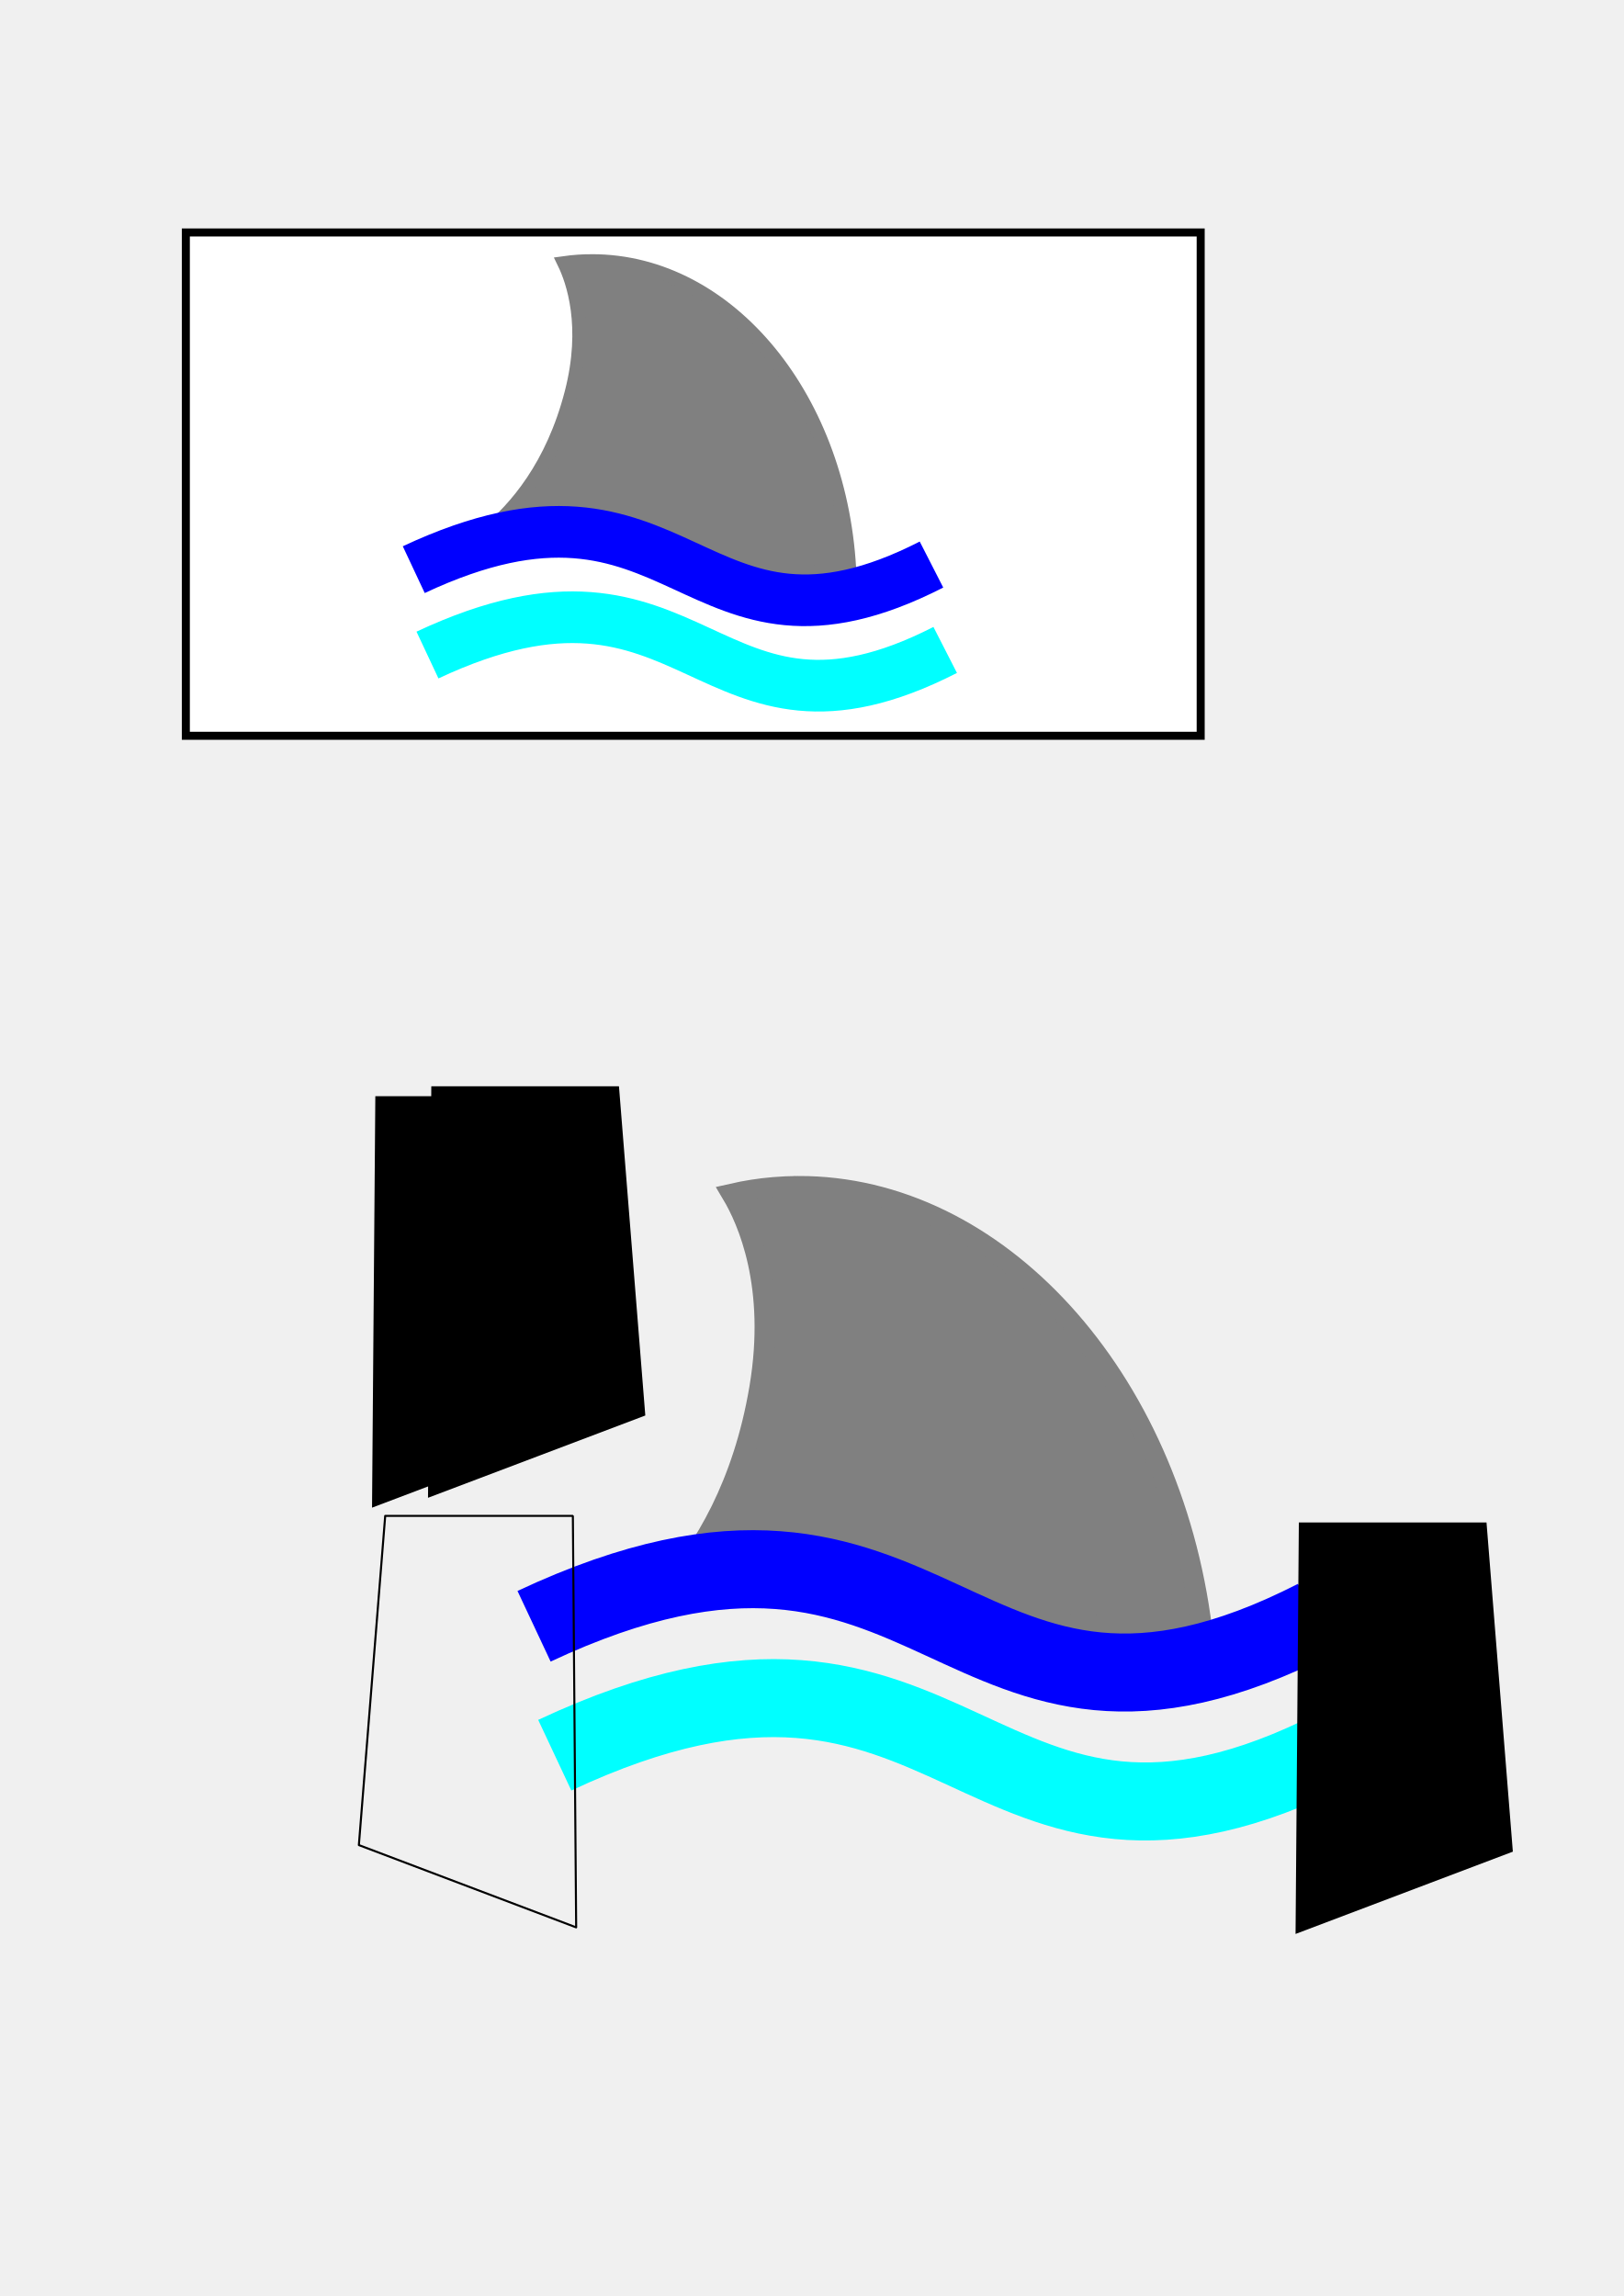
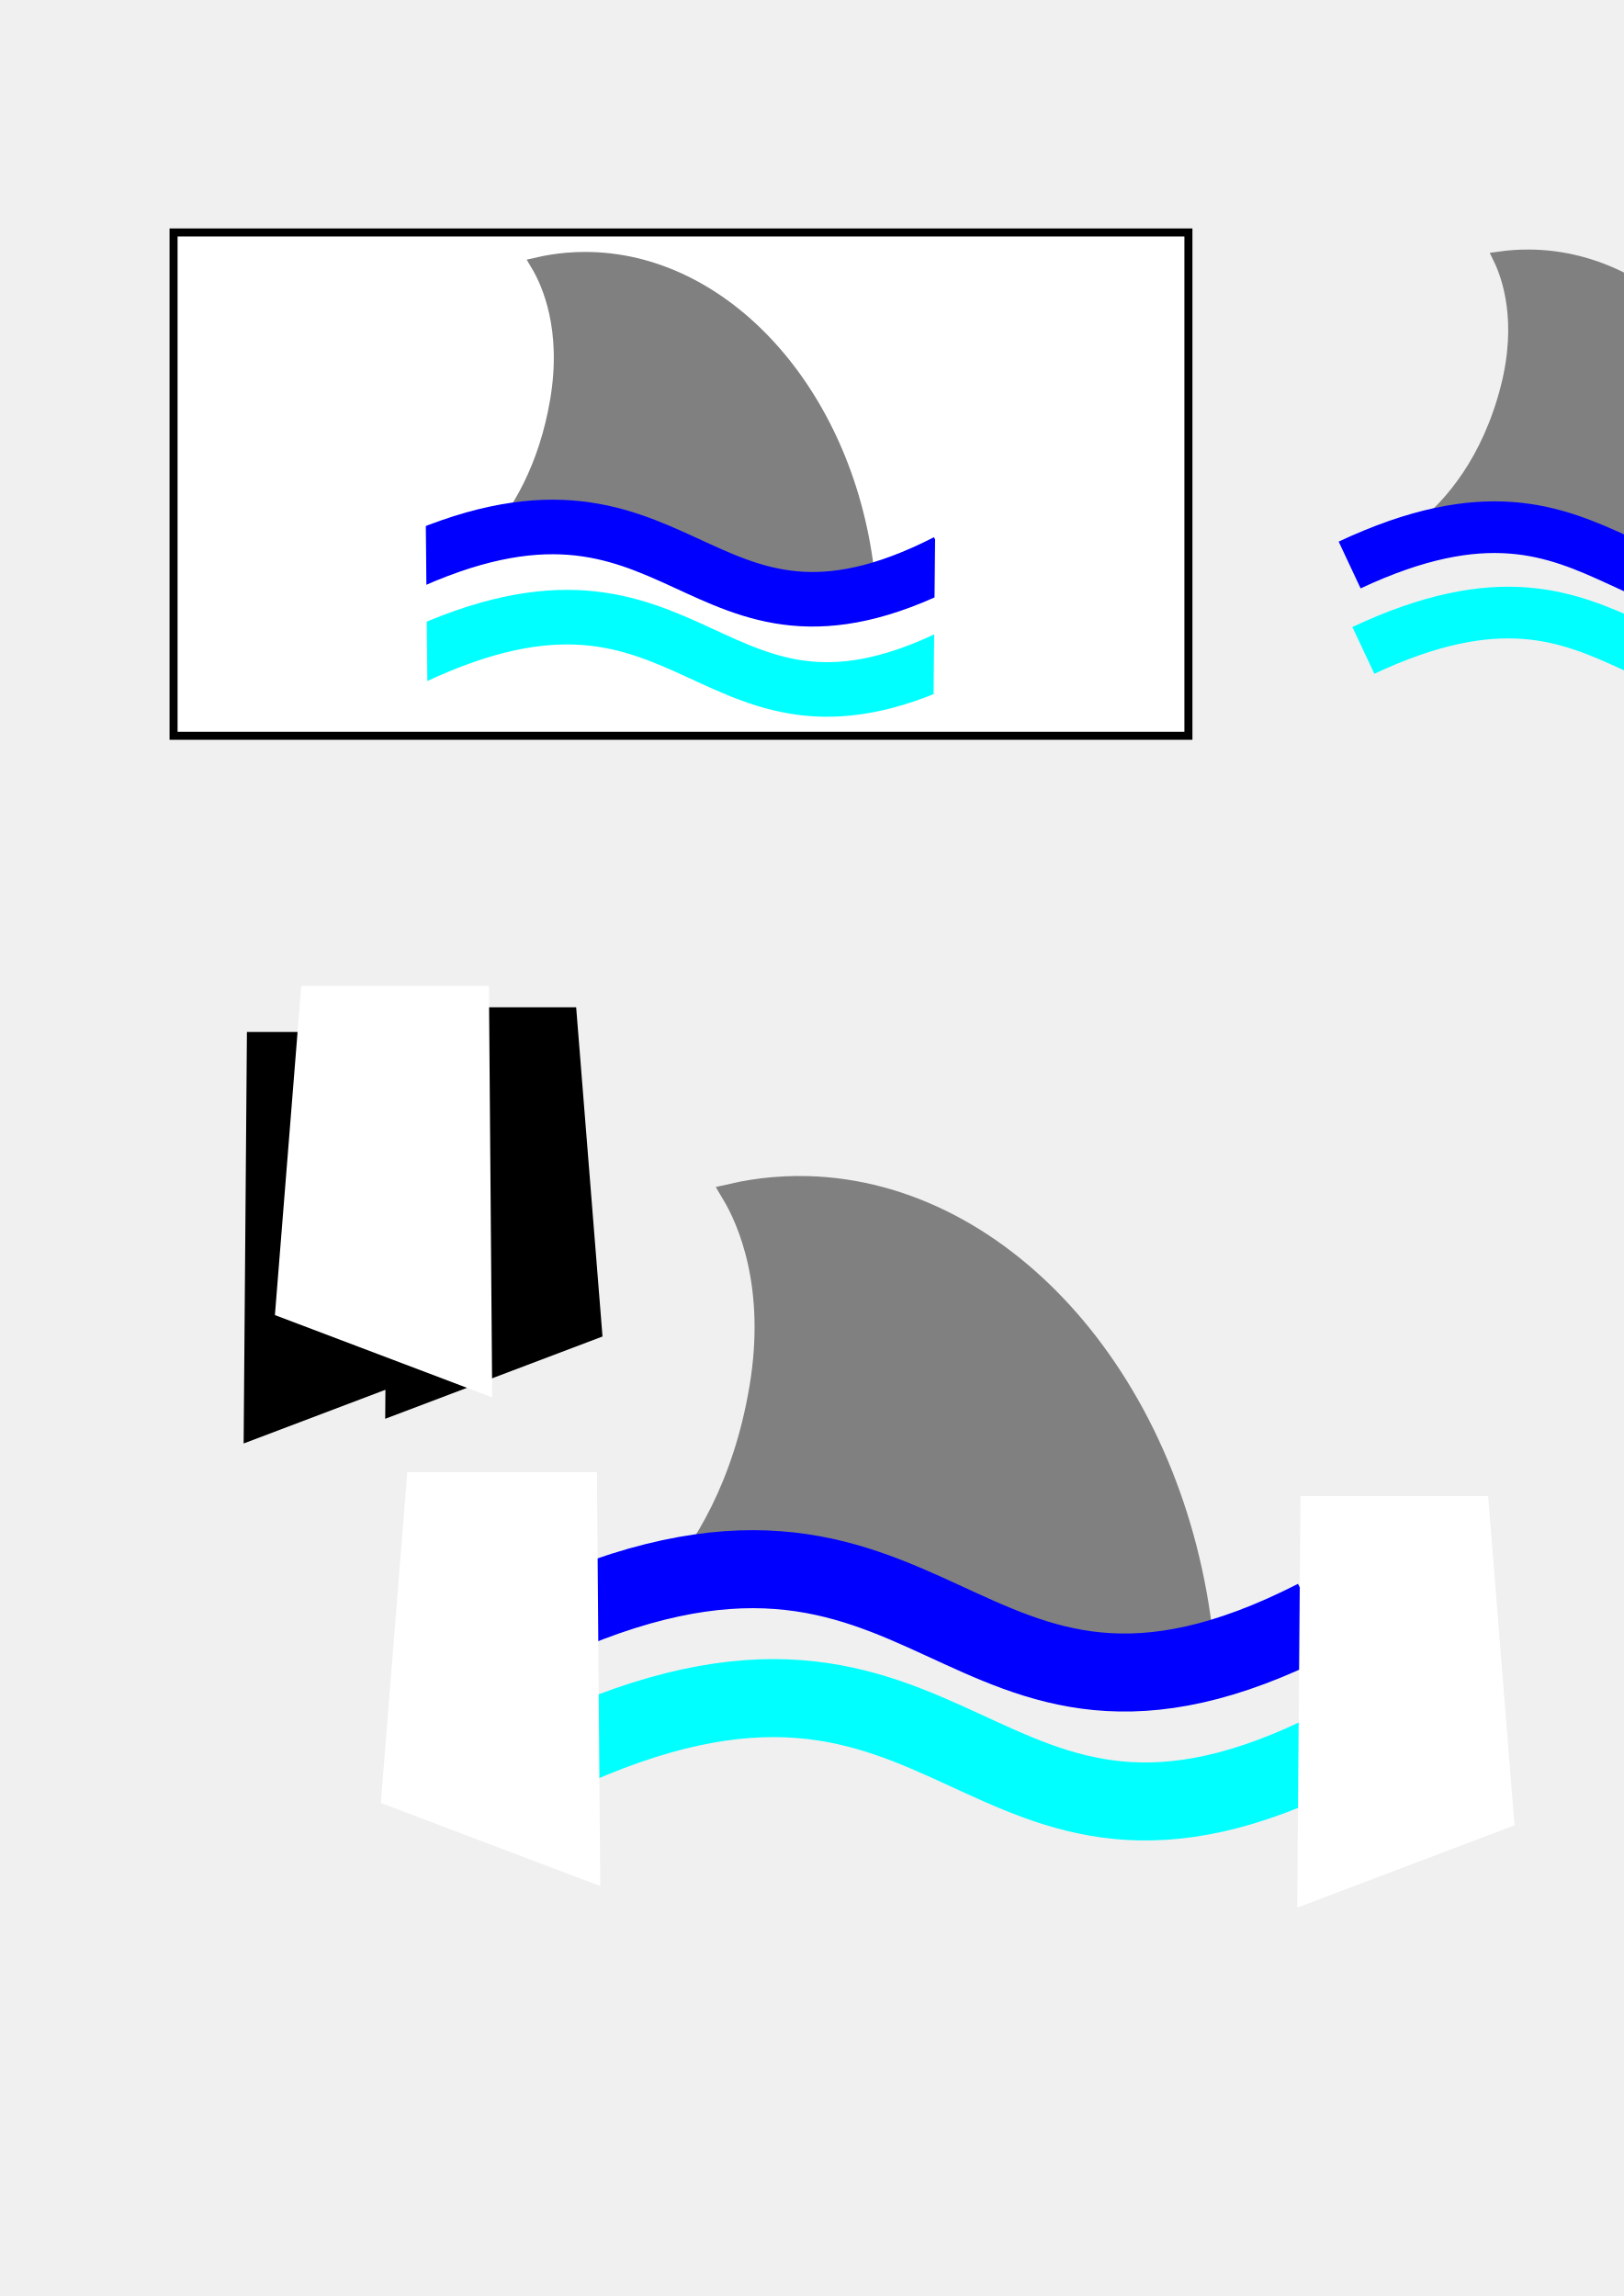
<svg xmlns="http://www.w3.org/2000/svg" width="210mm" height="297mm" viewBox="0 0 210 297" version="1.1" id="svg238">
  <defs id="defs232">
    <rect x="45.436" y="36.883" width="33.943" height="29.934" id="rect242" />
    <rect x="45.436" y="36.883" width="33.943" height="29.934" id="rect242-6" />
    <rect x="45.436" y="36.883" width="33.943" height="29.934" id="rect1201" />
  </defs>
  <g id="layer1">
-     <rect style="fill:#ffffff;stroke:#000000;stroke-width:1.038;stroke-miterlimit:4;stroke-dasharray:none" id="rect1073" width="131.254" height="65.108" x="24.035" y="30.07" />
+     <rect style="fill:#ffffff;stroke:#000000;stroke-width:1.038;stroke-miterlimit:4;stroke-dasharray:none" id="rect1073" width="131.254" height="65.108" x="22.448" y="30.07" />
    <g id="g1490-7-0-2" transform="matrix(0.2893636,0,0,0.1996182,21.3558,132.6405)" style="fill:#000000;stroke:#000000" />
    <g id="g6338" transform="translate(-92.42472,-41.7753)">
      <g id="g6319">
        <rect style="fill:#000000;stroke:#000000;stroke-width:0.966;stroke-miterlimit:4;stroke-dasharray:none" id="rect5922-8" width="37.513" height="5.345" x="79.35" y="156.843" transform="matrix(0.9819632,0.1890723,-0.2301987,0.9731437,0,0)" />
        <g id="g6302">
          <g id="g5659-4-3" transform="matrix(0.3895132,0,0,0.3253118,14.23631,103.4067)" style="fill:#000000;stroke:#000000">
            <g id="g1490-7-5" transform="matrix(0.742885,0,0,0.7618323,-9.03796,67.49491)" style="fill:#000000;stroke:#000000">
              <rect style="fill:#000000;stroke:#000000;stroke-width:1.034;stroke-miterlimit:4;stroke-dasharray:none" id="rect1456-7-6-7" width="25.423" height="38.276" x="70.518" y="124.334" ry="0.086" />
              <circle style="fill:#000000;stroke:#000000;stroke-width:1.44;stroke-miterlimit:4;stroke-dasharray:none" id="path1458-7-3-9" cx="83.218" cy="123.446" r="12.509" />
            </g>
            <path style="fill:#000000;stroke:#000000;stroke-width:0.265px;stroke-linecap:butt;stroke-linejoin:miter;stroke-opacity:1" d="m 62.299,181.902 c -0.293,12.044 2.381,12.867 8.291,14.091 l -1.4,18.955 C 52.579,212.668 42.131,204.472 43.165,188.703" id="path5617-0-1" />
          </g>
          <g id="g6251">
            <rect style="fill:#000000;stroke:#000000;stroke-width:1.034;stroke-miterlimit:4;stroke-dasharray:none" id="rect1456-7-6-0-3" width="25.423" height="38.276" x="70.518" y="124.334" ry="0.086" transform="matrix(0.2893636,0,0,0.1996182,21.3558,132.6405)" />
            <circle style="fill:#000000;stroke:#000000;stroke-width:1.44;stroke-miterlimit:4;stroke-dasharray:none" id="path1458-7-3-8-5" cx="83.218" cy="123.446" r="12.509" transform="matrix(0.2893636,0,0,0.1996182,21.3558,132.6405)" />
            <path style="fill:#000000;stroke:#000000;stroke-width:0.094px;stroke-linecap:butt;stroke-linejoin:miter;stroke-opacity:1" d="m 49.187,164.166 c -0.078,1.964 0.819,4.487 3.121,4.885 l -0.025,6.1 c -6.47,-0.742 -10.838,-5.705 -10.625,-10.391" id="path5617-0-8-0" />
          </g>
          <g id="g6251-3" transform="translate(10.02593,2.034777)">
            <rect style="fill:#000000;stroke:#000000;stroke-width:0.235;stroke-miterlimit:4;stroke-dasharray:none" id="rect1456-7-6-0-3-6" width="7.4" height="6.925" x="41.724" y="157.336" ry="0.105" rx="0" />
            <circle style="fill:#000000;stroke:#000000;stroke-width:1.44;stroke-miterlimit:4;stroke-dasharray:none" id="path1458-7-3-8-5-0" cx="83.218" cy="123.446" transform="matrix(0.2893636,0,0,0.1996182,21.3558,132.6405)" r="12.509" />
            <path style="fill:#000000;stroke:#000000;stroke-width:0.094px;stroke-linecap:butt;stroke-linejoin:miter;stroke-opacity:1" d="m 49.187,164.166 c 0.113,3.715 1.028,4.606 3.33,5.004 L 52.283,175.151 c -6.47,-0.742 -11.06,-6.393 -10.593,-11.721" id="path5617-0-8-0-8" />
          </g>
        </g>
      </g>
      <ellipse style="fill:#ffffff;stroke:#808080;stroke-width:1.195;stroke-miterlimit:4;stroke-dasharray:none" id="path5926-2" cx="75.517" cy="176.904" rx="4.149" ry="4.125" />
    </g>
    <g id="g6338-2" transform="matrix(2.084832,0,0,2.084832,-184.0873,-275.0325)">
      <g id="g6319-7">
        <rect style="fill:#000000;stroke:#000000;stroke-width:0.966;stroke-miterlimit:4;stroke-dasharray:none" id="rect5922-8-5" width="37.513" height="5.345" x="79.35" y="156.843" transform="matrix(0.9819632,0.1890723,-0.2301987,0.9731437,0,0)" />
        <g id="g6302-4">
          <g id="g5659-4-3-1" transform="matrix(0.3895132,0,0,0.3253118,14.23631,103.4067)" style="fill:#000000;stroke:#000000">
            <g id="g1490-7-5-9" transform="matrix(0.742885,0,0,0.7618323,-9.03796,67.49491)" style="fill:#000000;stroke:#000000">
              <rect style="fill:#000000;stroke:#000000;stroke-width:1.034;stroke-miterlimit:4;stroke-dasharray:none" id="rect1456-7-6-7-5" width="25.423" height="38.276" x="70.518" y="124.334" ry="0.086" />
              <circle style="fill:#000000;stroke:#000000;stroke-width:1.44;stroke-miterlimit:4;stroke-dasharray:none" id="path1458-7-3-9-7" cx="83.218" cy="123.446" r="12.509" />
            </g>
            <path style="fill:#000000;stroke:#000000;stroke-width:0.265px;stroke-linecap:butt;stroke-linejoin:miter;stroke-opacity:1" d="m 62.299,181.902 c -0.293,12.044 2.381,12.867 8.291,14.091 l -1.4,18.955 C 52.579,212.668 42.131,204.472 43.165,188.703" id="path5617-0-1-1" />
          </g>
          <g id="g6251-5">
            <rect style="fill:#000000;stroke:#000000;stroke-width:1.034;stroke-miterlimit:4;stroke-dasharray:none" id="rect1456-7-6-0-3-0" width="25.423" height="38.276" x="70.518" y="124.334" ry="0.086" transform="matrix(0.2893636,0,0,0.1996182,21.3558,132.6405)" />
            <circle style="fill:#000000;stroke:#000000;stroke-width:1.44;stroke-miterlimit:4;stroke-dasharray:none" id="path1458-7-3-8-5-4" cx="83.218" cy="123.446" r="12.509" transform="matrix(0.2893636,0,0,0.1996182,21.3558,132.6405)" />
            <path style="fill:#000000;stroke:#000000;stroke-width:0.094px;stroke-linecap:butt;stroke-linejoin:miter;stroke-opacity:1" d="m 49.187,164.166 c -0.078,1.964 0.819,4.487 3.121,4.885 l -0.025,6.1 c -6.47,-0.742 -10.838,-5.705 -10.625,-10.391" id="path5617-0-8-0-3" />
          </g>
          <g id="g6251-3-0" transform="translate(10.02593,2.034777)">
            <rect style="fill:#000000;stroke:#000000;stroke-width:0.235;stroke-miterlimit:4;stroke-dasharray:none" id="rect1456-7-6-0-3-6-4" width="7.4" height="6.925" x="41.724" y="157.336" ry="0.105" rx="0" />
            <circle style="fill:#000000;stroke:#000000;stroke-width:1.44;stroke-miterlimit:4;stroke-dasharray:none" id="path1458-7-3-8-5-0-1" cx="83.218" cy="123.446" transform="matrix(0.2893636,0,0,0.1996182,21.3558,132.6405)" r="12.509" />
            <path style="fill:#000000;stroke:#000000;stroke-width:0.094px;stroke-linecap:butt;stroke-linejoin:miter;stroke-opacity:1" d="m 49.187,164.166 c 0.113,3.715 1.028,4.606 3.33,5.004 L 52.283,175.151 c -6.47,-0.742 -11.06,-6.393 -10.593,-11.721" id="path5617-0-8-0-8-0" />
          </g>
        </g>
      </g>
      <ellipse style="fill:#ffffff;stroke:#808080;stroke-width:1.195;stroke-miterlimit:4;stroke-dasharray:none" id="path5926-2-0" cx="75.517" cy="176.904" rx="4.149" ry="4.125" />
    </g>
-     <g id="g1068">
+     <g id="g1068" transform="translate(121.0414,-0.6021963)">
      <path id="path56" style="fill:#808080;stroke:#808080;stroke-width:1.748" d="m 76.553,33.754 a 33.385,42.972 0 0 0 -3.607,0.253 c 1.161,2.386 3.171,8.182 0.955,16.785 -2.439,9.467 -7.239,15.032 -11.024,18.111 l 47.03,5.722 a 33.385,42.972 0 0 0 -33.345,-40.87 33.385,42.972 0 0 0 -0.008,0 z" />
      <g id="g1062">
        <path style="fill:none;fill-rule:nonzero;stroke:#0000ff;stroke-width:6.683;stroke-linecap:butt;stroke-linejoin:miter;stroke-miterlimit:4;stroke-dasharray:none;stroke-opacity:1" d="M 120.473,73.028 C 89.27,88.975 88.634,57.212 53.514,73.687" id="path86" />
        <path style="fill:none;fill-rule:nonzero;stroke:#00ffff;stroke-width:6.683;stroke-linecap:butt;stroke-linejoin:miter;stroke-miterlimit:4;stroke-dasharray:none;stroke-opacity:1" d="M 122.246,84.074 C 91.044,100.021 90.407,68.258 55.287,84.733" id="path86-1" />
      </g>
    </g>
    <path id="path56-1" style="fill:#808080;stroke:#808080;stroke-width:2.395" d="m -47.263,141.832 a 41.543,64.882 0 0 0 -40.367,49.623 l 81.871,12.086 a 41.543,64.882 0 0 0 -41.494,-61.709 41.543,64.882 0 0 0 -0.01,0 z" />
    <path style="fill:#000000;fill-rule:nonzero;stroke:none;stroke-width:0.265px;stroke-linecap:butt;stroke-linejoin:miter;stroke-opacity:1" d="m -93.854,220.469 c 5.659,-5.001 13.638,-12.051 22.985,-20.31 0.379,-0.165 3.821,-1.739 8.225,-6.593 2.184,-2.407 4.597,-5.662 6.809,-9.981 2.152,-4.201 4.136,-9.454 5.52,-15.974 1.833,-8.633 1.364,-15.463 0.361,-20.228 -0.974,-4.627 -2.426,-7.133 -2.438,-7.153 l -0.073,-0.125 -0.144,-0.002 c -15.724,-0.185 -31.447,-0.37 -46.548,-0.548 l -0.136,-0.002 -0.077,0.112 c -4.561,6.614 -8.917,12.929 -12.841,18.619 l -0.069,0.1 0.034,0.116 c 7.311,25.154 13.552,46.624 17.977,61.849 z m 0.076,-0.262 c -4.418,-15.201 -10.646,-36.629 -17.943,-61.732 3.833,-5.558 8.161,-11.834 12.695,-18.407 14.917,0.176 30.589,0.36 46.263,0.545 0.295,0.552 1.479,2.923 2.31,6.876 0.989,4.698 1.456,11.456 -0.361,20.017 -1.375,6.478 -3.344,11.687 -5.475,15.848 -2.191,4.277 -4.578,7.495 -6.733,9.871 -4.595,5.064 -8.113,6.495 -8.089,6.484 l -0.065,0.042 c -9.361,8.271 -17.35,15.331 -23.016,20.337 z" id="path968-4" />
    <path id="path56-5" style="fill:#808080;stroke:#808080;stroke-width:2.395" d="m -119.205,70.349 a 41.543,64.882 0 0 0 -4.489,0.382 c 1.444,3.602 3.946,12.354 1.188,25.343 -3.034,14.294 -9.008,22.696 -13.718,27.345 l 58.523,8.639 a 41.543,64.882 0 0 0 -41.494,-61.709 41.543,64.882 0 0 0 -0.01,0 z" />
-     <path id="path56-9" style="fill:#808080;stroke:#808080;stroke-width:2.639" d="m 103.238,153.441 a 64.882,50.407 85.117 0 0 -3.196,0.142 64.882,50.407 85.117 0 0 -0.012,10e-4 64.882,50.407 85.117 0 0 -5.394,0.844 c 2.053,3.44 5.822,11.901 3.594,25.128 -2.111,12.534 -7.23,20.937 -11.994,26.299 l 13.836,-1.344 17.376,4.908 38.011,1.363 a 64.882,50.407 85.117 0 0 -52.22,-57.342 z" />
-     <path style="fill:none;fill-rule:nonzero;stroke:#0000ff;stroke-width:10.091;stroke-linecap:butt;stroke-linejoin:miter;stroke-miterlimit:4;stroke-dasharray:none;stroke-opacity:1" d="m 170.171,209.371 c -47.111,24.079 -48.072,-23.879 -101.099,0.995" id="path86-2" />
-     <path style="fill:none;fill-rule:nonzero;stroke:#00ffff;stroke-width:10.091;stroke-linecap:butt;stroke-linejoin:miter;stroke-miterlimit:4;stroke-dasharray:none;stroke-opacity:1" d="m 172.849,226.049 c -47.111,24.079 -48.072,-23.879 -101.099,0.995" id="path86-1-6" />
-     <path style="fill:#000000;fill-rule:nonzero;stroke:none;stroke-width:0.265px;stroke-linecap:butt;stroke-linejoin:miter;stroke-opacity:1" d="m 73.96,196.09 c 0.079,9.818 0.244,30.503 0.424,53.034 -9.356,-3.544 -19.509,-7.39 -27.83,-10.542 1,-12.499 2.231,-27.893 3.389,-42.361 10.261,0 19.677,0 24.149,0 z m 0.132,-0.133 c -4.49,0 -13.963,0 -24.272,0 a 0.132,0.132 2.287 0 0 -0.132,0.122 c -1.16,14.503 -2.396,29.948 -3.407,42.582 a 0.132,0.132 12.643 0 0 0.085,0.134 c 8.338,3.158 18.532,7.02 28.104,10.645 a 0.132,0.132 10.144 0 0 0.179,-0.125 c -0.181,-22.606 -0.347,-43.381 -0.426,-53.227 z" id="path1098" />
-     <path style="fill:#000000;fill-rule:nonzero;stroke:none;stroke-width:0.265px;stroke-linecap:butt;stroke-linejoin:miter;stroke-opacity:1" d="m 167.985,196.94 -0.426,53.227 28.104,-10.645 -3.407,-42.582 z" id="path1098-2" />
-     <path style="fill:#000000;fill-rule:nonzero;stroke:none;stroke-width:0.265px;stroke-linecap:butt;stroke-linejoin:miter;stroke-opacity:1" d="m 55.782,140.52 -0.426,53.227 28.104,-10.645 -3.407,-42.582 z" id="path1098-2-7" />
-     <path style="fill:#000000;fill-rule:nonzero;stroke:none;stroke-width:0.265px;stroke-linecap:butt;stroke-linejoin:miter;stroke-opacity:1" d="m 48.543,141.797 -0.426,53.227 28.104,-10.645 -3.407,-42.582 z" id="path1098-2-8" />
+     <path style="fill:#000000;fill-rule:nonzero;stroke:none;stroke-width:0.265px;stroke-linecap:butt;stroke-linejoin:miter;stroke-opacity:1" d="m 50.246,130.3 -0.426,53.227 28.104,-10.645 -3.407,-42.582 z" id="path1098-2-7" />
+     <path style="fill:#000000;fill-rule:nonzero;stroke:none;stroke-width:0.265px;stroke-linecap:butt;stroke-linejoin:miter;stroke-opacity:1" d="m 31.936,133.494 -0.426,53.227 28.104,-10.645 -3.407,-42.582 z" id="path1098-2-8" />
+     <g id="g1186">
+       <path id="path56-9" style="fill:#808080;stroke:#808080;stroke-width:2.639" d="m 103.238,153.441 a 64.882,50.407 85.117 0 0 -3.196,0.142 64.882,50.407 85.117 0 0 -0.012,10e-4 64.882,50.407 85.117 0 0 -5.394,0.844 c 2.053,3.44 5.822,11.901 3.594,25.128 -2.111,12.534 -7.23,20.937 -11.994,26.299 l 13.836,-1.344 17.376,4.908 38.011,1.363 a 64.882,50.407 85.117 0 0 -52.22,-57.342 z" />
+       <g id="g1178">
+         <path style="fill:none;fill-rule:nonzero;stroke:#0000ff;stroke-width:10.091;stroke-linecap:butt;stroke-linejoin:miter;stroke-miterlimit:4;stroke-dasharray:none;stroke-opacity:1" d="m 170.171,209.371 c -47.111,24.079 -48.072,-23.879 -101.099,0.995" id="path86-2" />
+         <path style="fill:none;fill-rule:nonzero;stroke:#00ffff;stroke-width:10.091;stroke-linecap:butt;stroke-linejoin:miter;stroke-miterlimit:4;stroke-dasharray:none;stroke-opacity:1" d="m 172.849,226.049 c -47.111,24.079 -48.072,-23.879 -101.099,0.995" id="path86-1-6" />
+         <path style="fill:#ffffff;fill-rule:nonzero;stroke:none;stroke-width:0.265px;stroke-linecap:butt;stroke-linejoin:miter;stroke-opacity:1" d="m 168.198,193.534 -0.426,53.227 28.104,-10.645 -3.407,-42.582 z" id="path1098-2" />
+         <path style="fill:#ffffff;fill-rule:nonzero;stroke:#ffffff;stroke-width:0.265px;stroke-linecap:butt;stroke-linejoin:miter;stroke-opacity:1" d="m 77.073,190.553 0.426,53.227 -28.104,-10.645 3.407,-42.582 z" id="path1098" />
+       </g>
+     </g>
+     <path style="fill:#ffffff;fill-rule:nonzero;stroke:none;stroke-width:0.265px;stroke-linecap:butt;stroke-linejoin:miter;stroke-opacity:1" d="m 63.234,127.532 0.426,53.227 -28.104,-10.645 3.407,-42.582 z" id="path1098-2-71" />
+     <g id="g1247" transform="matrix(1.097621,0,0,1.097621,-8.426053,-5.004568)">
+       <path id="path56-9-0" style="fill:#808080;stroke:#808080;stroke-width:1.682" d="m 76.533,35.091 a 41.35,32.125 85.117 0 0 -2.037,0.09 41.35,32.125 85.117 0 0 -0.008,6.38e-4 41.35,32.125 85.117 0 0 -3.438,0.538 c 1.308,2.192 3.71,7.585 2.29,16.014 -1.346,7.988 -4.607,13.343 -7.644,16.76 l 8.818,-0.856 11.074,3.128 24.225,0.869 A 41.35,32.125 85.117 0 0 76.533,35.091 Z" />
+       <g id="g1239">
+         <path style="fill:none;fill-rule:nonzero;stroke:#0000ff;stroke-width:6.431;stroke-linecap:butt;stroke-linejoin:miter;stroke-miterlimit:4;stroke-dasharray:none;stroke-opacity:1" d="M 119.19,70.735 C 89.166,86.081 88.554,55.517 54.76,71.369" id="path86-2-5" />
+         <path style="fill:none;fill-rule:nonzero;stroke:#00ffff;stroke-width:6.431;stroke-linecap:butt;stroke-linejoin:miter;stroke-miterlimit:4;stroke-dasharray:none;stroke-opacity:1" d="M 120.897,81.364 C 90.872,96.71 90.26,66.145 56.466,81.998" id="path86-1-6-3" />
+         <path style="fill:#ffffff;fill-rule:nonzero;stroke:none;stroke-width:0.153px;stroke-linecap:butt;stroke-linejoin:miter;stroke-opacity:1" d="m 117.932,60.642 -0.271,27.9 17.911,-5.58 -2.171,-22.32 z" id="path1098-2-2" />
+         <path style="fill:#ffffff;fill-rule:nonzero;stroke:#ffffff;stroke-width:0.152px;stroke-linecap:butt;stroke-linejoin:miter;stroke-opacity:1" d="M 57.696,58.464 57.968,86.084 40.038,80.56 42.212,58.464 Z" id="path1098-1" />
+       </g>
+     </g>
  </g>
</svg>
